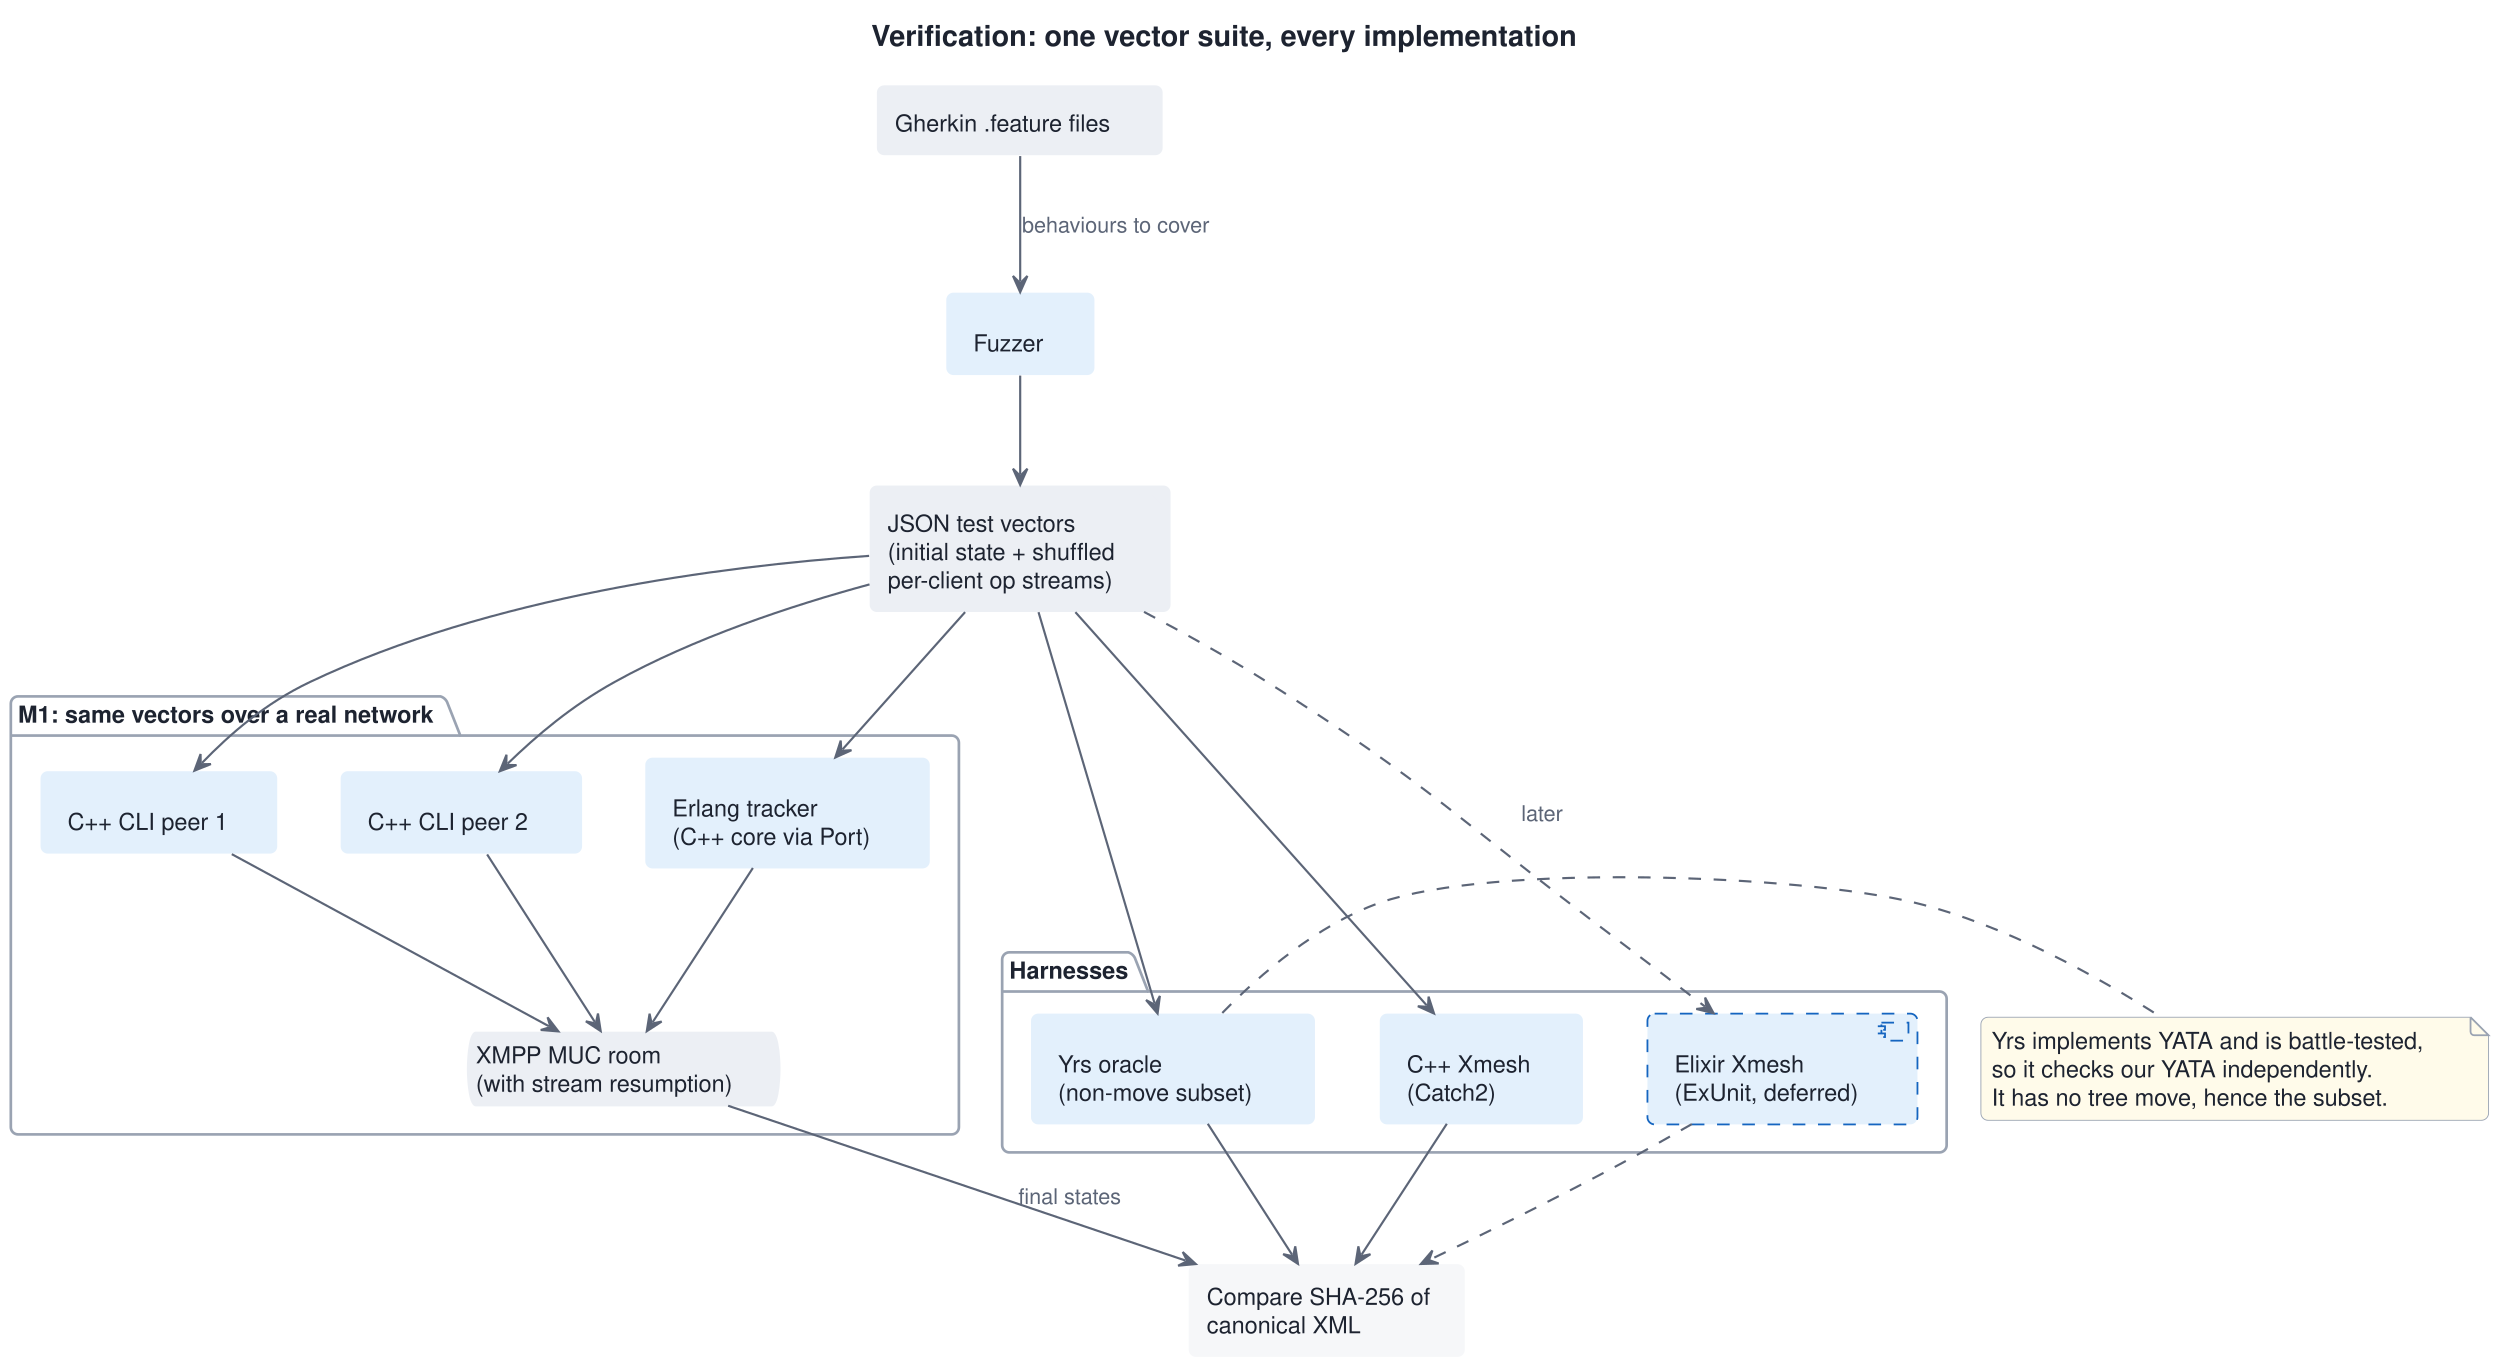
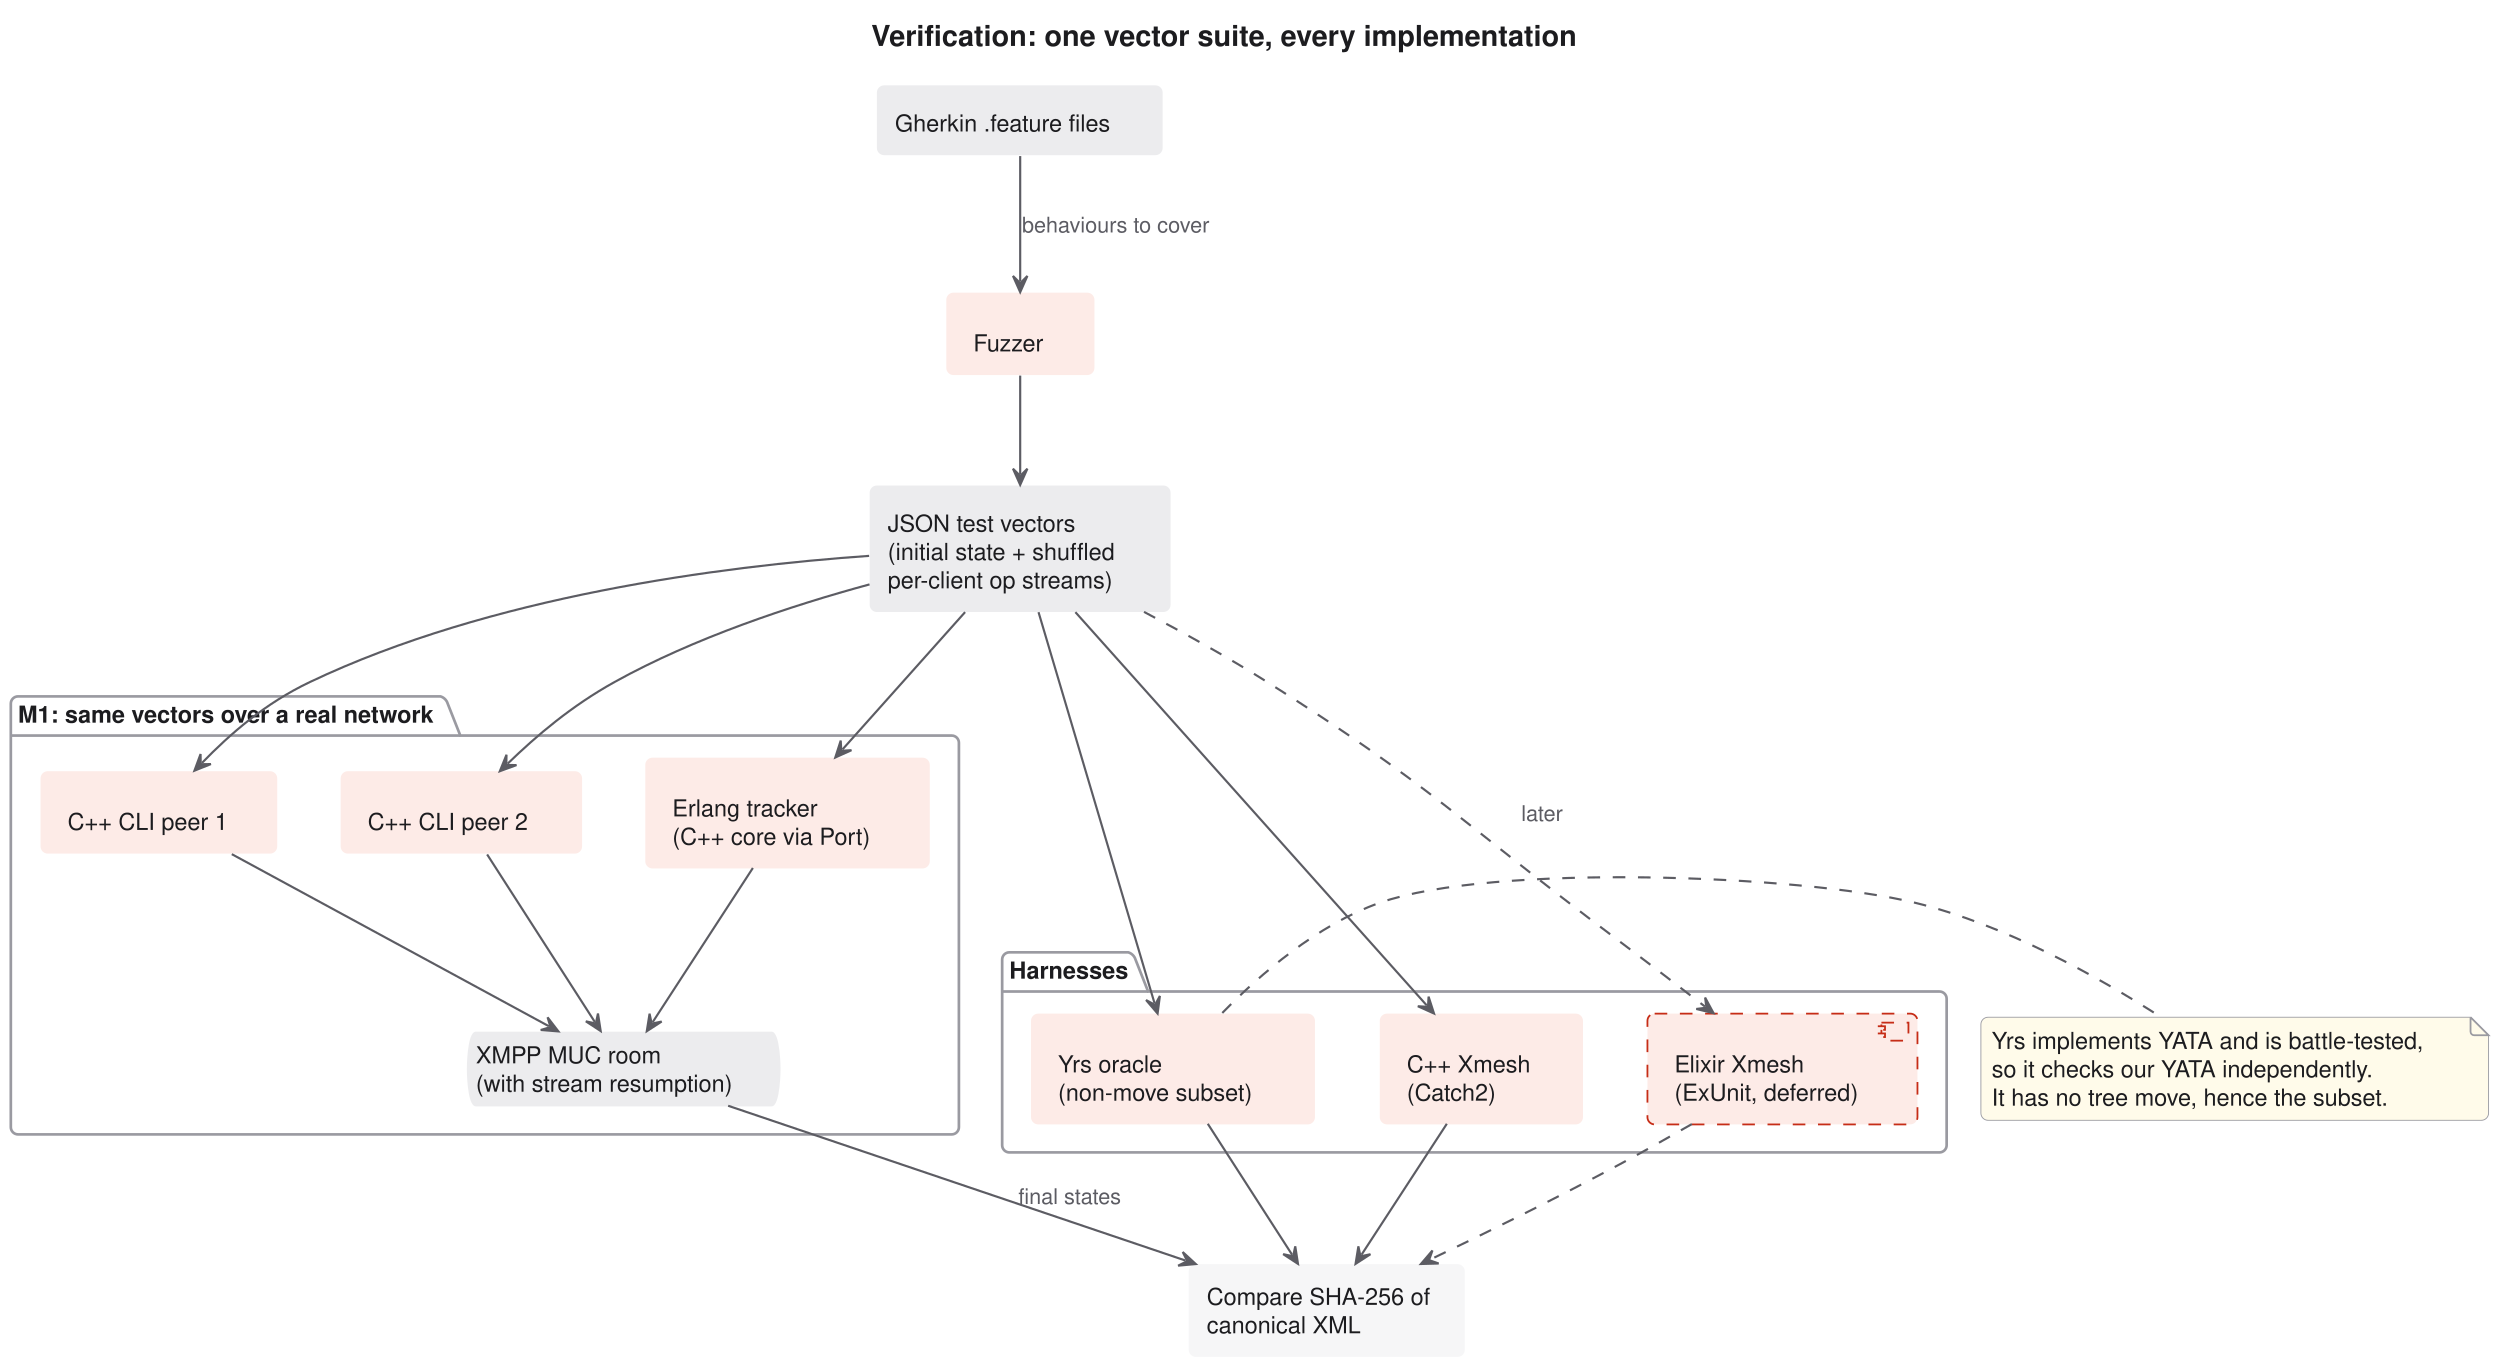
<svg xmlns="http://www.w3.org/2000/svg" contentStyleType="text/css" data-diagram-type="DESCRIPTION" height="758px" preserveAspectRatio="none" style="width:1387px;height:758px;" version="1.1" viewBox="0 0 1387 758" width="1387px" zoomAndPan="magnify">
  <defs />
  <g>
    <g class="title" data-source-line="2">
-       <text fill="#1D2330" font-family="Helvetica" font-size="16" font-weight="bold" lengthAdjust="spacing" textLength="406.922" x="483.366" y="25.5">Verification: one vector suite, every implementation</text>
+       <text fill="#1C1C1F" font-family="Helvetica" font-size="16" font-weight="bold" lengthAdjust="spacing" textLength="406.922" x="483.366" y="25.5">Verification: one vector suite, every implementation</text>
    </g>
    <g class="cluster" data-entity="Harnesses" data-source-line="8" data-uid="ent0005" id="cluster_Harnesses">
-       <path d="M560,528.359 L625.977,528.359 A6,6 0 0 1 629.977,532.359 L636.977,550.089 L1076,550.089 A4,4 0 0 1 1080,554.089 L1080,635.359 A4,4 0 0 1 1076,639.359 L560,639.359 A4,4 0 0 1 556,635.359 L556,532.359 A4,4 0 0 1 560,528.359" fill="none" style="stroke:#9AA3B2;stroke-width:1.5;" />
-       <line style="stroke:#9AA3B2;stroke-width:1.5;" x1="556" x2="636.977" y1="550.089" y2="550.089" />
-       <text fill="#1D2330" font-family="Helvetica" font-size="13" font-weight="bold" lengthAdjust="spacing" textLength="67.977" x="560" y="542.953">Harnesses</text>
+       <path d="M560,528.359 L625.977,528.359 A6,6 0 0 1 629.977,532.359 L636.977,550.089 L1076,550.089 A4,4 0 0 1 1080,554.089 L1080,635.359 A4,4 0 0 1 1076,639.359 L560,639.359 A4,4 0 0 1 556,635.359 L556,532.359 A4,4 0 0 1 560,528.359" fill="none" style="stroke:#9A9AA1;stroke-width:1.5;" />
+       <line style="stroke:#9A9AA1;stroke-width:1.5;" x1="556" x2="636.977" y1="550.089" y2="550.089" />
+       <text fill="#1C1C1F" font-family="Helvetica" font-size="13" font-weight="bold" lengthAdjust="spacing" textLength="67.977" x="560" y="542.953">Harnesses</text>
    </g>
    <g class="cluster" data-entity="M1. same vectors over a real network" data-source-line="25" data-uid="ent0018" id="cluster_M1. same vectors over a real network">
-       <path d="M10,386.359 L244.38,386.359 A6,6 0 0 1 248.38,390.359 L255.38,408.089 L528,408.089 A4,4 0 0 1 532,412.089 L532,625.359 A4,4 0 0 1 528,629.359 L10,629.359 A4,4 0 0 1 6,625.359 L6,390.359 A4,4 0 0 1 10,386.359" fill="none" style="stroke:#9AA3B2;stroke-width:1.5;" />
-       <line style="stroke:#9AA3B2;stroke-width:1.5;" x1="6" x2="255.38" y1="408.089" y2="408.089" />
-       <text fill="#1D2330" font-family="Helvetica" font-size="13" font-weight="bold" lengthAdjust="spacing" textLength="236.38" x="10" y="400.953">M1: same vectors over a real network</text>
+       <path d="M10,386.359 L244.38,386.359 A6,6 0 0 1 248.38,390.359 L255.38,408.089 L528,408.089 A4,4 0 0 1 532,412.089 L532,625.359 A4,4 0 0 1 528,629.359 L10,629.359 A4,4 0 0 1 6,625.359 L6,390.359 A4,4 0 0 1 10,386.359" fill="none" style="stroke:#9A9AA1;stroke-width:1.5;" />
+       <line style="stroke:#9A9AA1;stroke-width:1.5;" x1="6" x2="255.38" y1="408.089" y2="408.089" />
+       <text fill="#1C1C1F" font-family="Helvetica" font-size="13" font-weight="bold" lengthAdjust="spacing" textLength="236.38" x="10" y="400.953">M1: same vectors over a real network</text>
    </g>
    <g class="entity" data-entity="cpp" data-source-line="9" data-uid="ent0006" id="entity_cpp">
-       <rect fill="#E3F0FC" height="61.459" rx="4" ry="4" width="112.738" x="765.5" y="562.359" />
-       <rect fill="#E3F0FC" height="10" width="15" x="858.238" y="567.359" />
-       <rect fill="#E3F0FC" height="2" width="4" x="856.238" y="569.359" />
-       <rect fill="#E3F0FC" height="2" width="4" x="856.238" y="573.359" />
-       <text fill="#1D2330" font-family="Helvetica" font-size="13" lengthAdjust="spacing" textLength="72.738" x="780.5" y="594.953">C++ Xmesh</text>
-       <text fill="#1D2330" font-family="Helvetica" font-size="13" lengthAdjust="spacing" textLength="53.574" x="780.5" y="610.683">(Catch2)</text>
+       <rect fill="#FDEBE7" height="61.459" rx="4" ry="4" width="112.738" x="765.5" y="562.359" />
+       <rect fill="#FDEBE7" height="10" width="15" x="858.238" y="567.359" />
+       <rect fill="#FDEBE7" height="2" width="4" x="856.238" y="569.359" />
+       <rect fill="#FDEBE7" height="2" width="4" x="856.238" y="573.359" />
+       <text fill="#1C1C1F" font-family="Helvetica" font-size="13" lengthAdjust="spacing" textLength="72.738" x="780.5" y="594.953">C++ Xmesh</text>
+       <text fill="#1C1C1F" font-family="Helvetica" font-size="13" lengthAdjust="spacing" textLength="53.574" x="780.5" y="610.683">(Catch2)</text>
    </g>
    <g class="entity" data-entity="ex" data-source-line="10" data-uid="ent0007" id="entity_ex">
-       <rect fill="#E3F0FC" height="61.459" rx="4" ry="4" style="stroke:#1565C0;stroke-width:1;stroke-dasharray:7,7;" width="149.808" x="914" y="562.359" />
-       <rect fill="#E3F0FC" height="10" style="stroke:#1565C0;stroke-width:1;stroke-dasharray:7,7;" width="15" x="1043.808" y="567.359" />
-       <rect fill="#E3F0FC" height="2" style="stroke:#1565C0;stroke-width:1;stroke-dasharray:7,7;" width="4" x="1041.808" y="569.359" />
-       <rect fill="#E3F0FC" height="2" style="stroke:#1565C0;stroke-width:1;stroke-dasharray:7,7;" width="4" x="1041.808" y="573.359" />
-       <text fill="#1D2330" font-family="Helvetica" font-size="13" lengthAdjust="spacing" textLength="75.29" x="929" y="594.953">Elixir Xmesh</text>
-       <text fill="#1D2330" font-family="Helvetica" font-size="13" lengthAdjust="spacing" textLength="109.808" x="929" y="610.683">(ExUnit, deferred)</text>
+       <rect fill="#FDEBE7" height="61.459" rx="4" ry="4" style="stroke:#C62D17;stroke-width:1;stroke-dasharray:7,7;" width="149.808" x="914" y="562.359" />
+       <rect fill="#FDEBE7" height="10" style="stroke:#C62D17;stroke-width:1;stroke-dasharray:7,7;" width="15" x="1043.808" y="567.359" />
+       <rect fill="#FDEBE7" height="2" style="stroke:#C62D17;stroke-width:1;stroke-dasharray:7,7;" width="4" x="1041.808" y="569.359" />
+       <rect fill="#FDEBE7" height="2" style="stroke:#C62D17;stroke-width:1;stroke-dasharray:7,7;" width="4" x="1041.808" y="573.359" />
+       <text fill="#1C1C1F" font-family="Helvetica" font-size="13" lengthAdjust="spacing" textLength="75.29" x="929" y="594.953">Elixir Xmesh</text>
+       <text fill="#1C1C1F" font-family="Helvetica" font-size="13" lengthAdjust="spacing" textLength="109.808" x="929" y="610.683">(ExUnit, deferred)</text>
    </g>
    <g class="entity" data-entity="yrs" data-source-line="11" data-uid="ent0008" id="entity_yrs">
-       <rect fill="#E3F0FC" height="61.459" rx="4" ry="4" width="157.546" x="572" y="562.359" />
-       <rect fill="#E3F0FC" height="10" width="15" x="709.546" y="567.359" />
-       <rect fill="#E3F0FC" height="2" width="4" x="707.546" y="569.359" />
-       <rect fill="#E3F0FC" height="2" width="4" x="707.546" y="573.359" />
-       <text fill="#1D2330" font-family="Helvetica" font-size="13" lengthAdjust="spacing" textLength="62.378" x="587" y="594.953">Yrs oracle</text>
-       <text fill="#1D2330" font-family="Helvetica" font-size="13" lengthAdjust="spacing" textLength="117.546" x="587" y="610.683">(non-move subset)</text>
+       <rect fill="#FDEBE7" height="61.459" rx="4" ry="4" width="157.546" x="572" y="562.359" />
+       <rect fill="#FDEBE7" height="10" width="15" x="709.546" y="567.359" />
+       <rect fill="#FDEBE7" height="2" width="4" x="707.546" y="569.359" />
+       <rect fill="#FDEBE7" height="2" width="4" x="707.546" y="573.359" />
+       <text fill="#1C1C1F" font-family="Helvetica" font-size="13" lengthAdjust="spacing" textLength="62.378" x="587" y="594.953">Yrs oracle</text>
+       <text fill="#1C1C1F" font-family="Helvetica" font-size="13" lengthAdjust="spacing" textLength="117.546" x="587" y="610.683">(non-move subset)</text>
    </g>
    <g class="entity" data-entity="p1" data-source-line="26" data-uid="ent0019" id="entity_p1">
-       <rect fill="#E3F0FC" height="45.73" rx="4" ry="4" width="131.305" x="22.5" y="427.859" />
-       <rect fill="#E3F0FC" height="10" width="15" x="133.805" y="432.859" />
-       <rect fill="#E3F0FC" height="2" width="4" x="131.805" y="434.859" />
-       <rect fill="#E3F0FC" height="2" width="4" x="131.805" y="438.859" />
-       <text fill="#1D2330" font-family="Helvetica" font-size="13" lengthAdjust="spacing" textLength="91.305" x="37.5" y="460.453">C++ CLI peer 1</text>
+       <rect fill="#FDEBE7" height="45.73" rx="4" ry="4" width="131.305" x="22.5" y="427.859" />
+       <rect fill="#FDEBE7" height="10" width="15" x="133.805" y="432.859" />
+       <rect fill="#FDEBE7" height="2" width="4" x="131.805" y="434.859" />
+       <rect fill="#FDEBE7" height="2" width="4" x="131.805" y="438.859" />
+       <text fill="#1C1C1F" font-family="Helvetica" font-size="13" lengthAdjust="spacing" textLength="91.305" x="37.5" y="460.453">C++ CLI peer 1</text>
    </g>
    <g class="entity" data-entity="p2" data-source-line="27" data-uid="ent0020" id="entity_p2">
-       <rect fill="#E3F0FC" height="45.73" rx="4" ry="4" width="133.945" x="189" y="427.859" />
-       <rect fill="#E3F0FC" height="10" width="15" x="302.945" y="432.859" />
-       <rect fill="#E3F0FC" height="2" width="4" x="300.945" y="434.859" />
-       <rect fill="#E3F0FC" height="2" width="4" x="300.945" y="438.859" />
-       <text fill="#1D2330" font-family="Helvetica" font-size="13" lengthAdjust="spacing" textLength="93.945" x="204" y="460.453">C++ CLI peer 2</text>
+       <rect fill="#FDEBE7" height="45.73" rx="4" ry="4" width="133.945" x="189" y="427.859" />
+       <rect fill="#FDEBE7" height="10" width="15" x="302.945" y="432.859" />
+       <rect fill="#FDEBE7" height="2" width="4" x="300.945" y="434.859" />
+       <rect fill="#FDEBE7" height="2" width="4" x="300.945" y="438.859" />
+       <text fill="#1C1C1F" font-family="Helvetica" font-size="13" lengthAdjust="spacing" textLength="93.945" x="204" y="460.453">C++ CLI peer 2</text>
    </g>
    <g class="entity" data-entity="p3" data-source-line="28" data-uid="ent0021" id="entity_p3">
-       <rect fill="#E3F0FC" height="61.459" rx="4" ry="4" width="157.844" x="358" y="420.359" />
-       <rect fill="#E3F0FC" height="10" width="15" x="495.844" y="425.359" />
-       <rect fill="#E3F0FC" height="2" width="4" x="493.844" y="427.359" />
-       <rect fill="#E3F0FC" height="2" width="4" x="493.844" y="431.359" />
-       <text fill="#1D2330" font-family="Helvetica" font-size="13" lengthAdjust="spacing" textLength="85.947" x="373" y="452.953">Erlang tracker</text>
-       <text fill="#1D2330" font-family="Helvetica" font-size="13" lengthAdjust="spacing" textLength="117.844" x="373" y="468.683">(C++ core via Port)</text>
+       <rect fill="#FDEBE7" height="61.459" rx="4" ry="4" width="157.844" x="358" y="420.359" />
+       <rect fill="#FDEBE7" height="10" width="15" x="495.844" y="425.359" />
+       <rect fill="#FDEBE7" height="2" width="4" x="493.844" y="427.359" />
+       <rect fill="#FDEBE7" height="2" width="4" x="493.844" y="431.359" />
+       <text fill="#1C1C1F" font-family="Helvetica" font-size="13" lengthAdjust="spacing" textLength="85.947" x="373" y="452.953">Erlang tracker</text>
+       <text fill="#1C1C1F" font-family="Helvetica" font-size="13" lengthAdjust="spacing" textLength="117.844" x="373" y="468.683">(C++ core via Port)</text>
    </g>
    <g class="entity" data-entity="room" data-source-line="29" data-uid="ent0022" id="entity_room">
-       <path d="M264,572.359 L428.045,572.359 C433.045,572.359 433.045,593.089 433.045,593.089 C433.045,593.089 433.045,613.818 428.045,613.818 L264,613.818 C259,613.818 259,593.089 259,593.089 C259,593.089 259,572.359 264,572.359" fill="#ECEFF4" />
+       <path d="M264,572.359 L428.045,572.359 C433.045,572.359 433.045,593.089 433.045,593.089 C433.045,593.089 433.045,613.818 428.045,613.818 L264,613.818 C259,613.818 259,593.089 259,593.089 C259,593.089 259,572.359 264,572.359" fill="#ECECEE" />
      <path d="M428.045,572.359 C423.045,572.359 423.045,593.089 423.045,593.089 C423.045,613.818 428.045,613.818 428.045,613.818" fill="none" />
-       <text fill="#1D2330" font-family="Helvetica" font-size="13" lengthAdjust="spacing" textLength="107.314" x="264" y="589.953">XMPP MUC room</text>
-       <text fill="#1D2330" font-family="Helvetica" font-size="13" lengthAdjust="spacing" textLength="154.045" x="264" y="605.683">(with stream resumption)</text>
+       <text fill="#1C1C1F" font-family="Helvetica" font-size="13" lengthAdjust="spacing" textLength="107.314" x="264" y="589.953">XMPP MUC room</text>
+       <text fill="#1C1C1F" font-family="Helvetica" font-size="13" lengthAdjust="spacing" textLength="154.045" x="264" y="605.683">(with stream resumption)</text>
    </g>
    <g class="entity" data-entity="feat" data-source-line="4" data-uid="ent0002" id="entity_feat">
-       <rect fill="#ECEFF4" height="38.73" rx="4" ry="4" width="158.534" x="486.5" y="47.359" />
-       <polygon fill="#ECEFF4" points="628.034,52.359,628.034,66.359,640.034,66.359,640.034,58.359,634.034,52.359,628.034,52.359" />
+       <rect fill="#ECECEE" height="38.73" rx="4" ry="4" width="158.534" x="486.5" y="47.359" />
+       <polygon fill="#ECECEE" points="628.034,52.359,628.034,66.359,640.034,66.359,640.034,58.359,634.034,52.359,628.034,52.359" />
      <line x1="634.034" x2="634.034" y1="52.359" y2="58.359" />
      <line x1="640.034" x2="634.034" y1="58.359" y2="58.359" />
-       <text fill="#1D2330" font-family="Helvetica" font-size="13" lengthAdjust="spacing" textLength="128.534" x="496.5" y="72.953">Gherkin .feature files</text>
+       <text fill="#1C1C1F" font-family="Helvetica" font-size="13" lengthAdjust="spacing" textLength="128.534" x="496.5" y="72.953">Gherkin .feature files</text>
    </g>
    <g class="entity" data-entity="fuzz" data-source-line="5" data-uid="ent0003" id="entity_fuzz">
-       <rect fill="#E3F0FC" height="45.73" rx="4" ry="4" width="82.193" x="525" y="162.359" />
-       <rect fill="#E3F0FC" height="10" width="15" x="587.193" y="167.359" />
-       <rect fill="#E3F0FC" height="2" width="4" x="585.193" y="169.359" />
-       <rect fill="#E3F0FC" height="2" width="4" x="585.193" y="173.359" />
-       <text fill="#1D2330" font-family="Helvetica" font-size="13" lengthAdjust="spacing" textLength="42.193" x="540" y="194.953">Fuzzer</text>
+       <rect fill="#FDEBE7" height="45.73" rx="4" ry="4" width="82.193" x="525" y="162.359" />
+       <rect fill="#FDEBE7" height="10" width="15" x="587.193" y="167.359" />
+       <rect fill="#FDEBE7" height="2" width="4" x="585.193" y="169.359" />
+       <rect fill="#FDEBE7" height="2" width="4" x="585.193" y="173.359" />
+       <text fill="#1C1C1F" font-family="Helvetica" font-size="13" lengthAdjust="spacing" textLength="42.193" x="540" y="194.953">Fuzzer</text>
    </g>
    <g class="entity" data-entity="vec" data-source-line="6" data-uid="ent0004" id="entity_vec">
-       <rect fill="#ECEFF4" height="70.189" rx="4" ry="4" width="166.932" x="482.5" y="269.359" />
-       <polygon fill="#ECEFF4" points="632.432,274.359,632.432,288.359,644.432,288.359,644.432,280.359,638.432,274.359,632.432,274.359" />
+       <rect fill="#ECECEE" height="70.189" rx="4" ry="4" width="166.932" x="482.5" y="269.359" />
+       <polygon fill="#ECECEE" points="632.432,274.359,632.432,288.359,644.432,288.359,644.432,280.359,638.432,274.359,632.432,274.359" />
      <line x1="638.432" x2="638.432" y1="274.359" y2="280.359" />
      <line x1="644.432" x2="638.432" y1="280.359" y2="280.359" />
-       <text fill="#1D2330" font-family="Helvetica" font-size="13" lengthAdjust="spacing" textLength="111.871" x="492.5" y="294.953">JSON test vectors</text>
-       <text fill="#1D2330" font-family="Helvetica" font-size="13" lengthAdjust="spacing" textLength="136.932" x="492.5" y="310.683">(initial state + shuffled</text>
-       <text fill="#1D2330" font-family="Helvetica" font-size="13" lengthAdjust="spacing" textLength="136.595" x="492.5" y="326.412">per-client op streams)</text>
+       <text fill="#1C1C1F" font-family="Helvetica" font-size="13" lengthAdjust="spacing" textLength="111.871" x="492.5" y="294.953">JSON test vectors</text>
+       <text fill="#1C1C1F" font-family="Helvetica" font-size="13" lengthAdjust="spacing" textLength="136.932" x="492.5" y="310.683">(initial state + shuffled</text>
+       <text fill="#1C1C1F" font-family="Helvetica" font-size="13" lengthAdjust="spacing" textLength="136.595" x="492.5" y="326.412">per-client op streams)</text>
    </g>
    <g class="entity" data-entity="cmp" data-source-line="14" data-uid="ent0009" id="entity_cmp">
-       <rect fill="#F6F7F9" height="51.459" rx="4" ry="4" width="153.174" x="659.5" y="701.359" />
-       <text fill="#1D2330" font-family="Helvetica" font-size="13" lengthAdjust="spacing" textLength="133.174" x="669.5" y="723.953">Compare SHA-256 of</text>
-       <text fill="#1D2330" font-family="Helvetica" font-size="13" lengthAdjust="spacing" textLength="90.524" x="669.5" y="739.683">canonical XML</text>
+       <rect fill="#F6F6F7" height="51.459" rx="4" ry="4" width="153.174" x="659.5" y="701.359" />
+       <text fill="#1C1C1F" font-family="Helvetica" font-size="13" lengthAdjust="spacing" textLength="133.174" x="669.5" y="723.953">Compare SHA-256 of</text>
+       <text fill="#1C1C1F" font-family="Helvetica" font-size="13" lengthAdjust="spacing" textLength="90.524" x="669.5" y="739.683">canonical XML</text>
    </g>
    <g class="entity" data-entity="GMN30" data-source-line="40" data-uid="ent0031" id="entity_GMN30">
-       <path d="M1099,568.359 L1099,617.548 A4,4 0 0 0 1103,621.548 L1376.654,621.548 A4,4 0 0 0 1380.654,617.548 L1380.654,574.359 L1370.654,564.359 L1103,564.359 A4,4 0 0 0 1099,568.359" fill="#FFFBEA" style="stroke:#9AA3B2;stroke-width:0.5;" />
-       <path d="M1370.654,564.359 L1370.654,572.359 A2,2 0 0 0 1372.654,574.359 L1380.654,574.359 L1370.654,564.359" fill="#FFFBEA" style="stroke:#9AA3B2;stroke-width:1;" />
-       <text fill="#1D2330" font-family="Helvetica" font-size="13" lengthAdjust="spacing" textLength="260.654" x="1105" y="581.953">Yrs implements YATA and is battle-tested,</text>
-       <text fill="#1D2330" font-family="Helvetica" font-size="13" lengthAdjust="spacing" textLength="231.245" x="1105" y="597.683">so it checks our YATA independently.</text>
-       <text fill="#1D2330" font-family="Helvetica" font-size="13" lengthAdjust="spacing" textLength="235.2" x="1105" y="613.412">It has no tree move, hence the subset.</text>
+       <path d="M1099,568.359 L1099,617.548 A4,4 0 0 0 1103,621.548 L1376.654,621.548 A4,4 0 0 0 1380.654,617.548 L1380.654,574.359 L1370.654,564.359 L1103,564.359 A4,4 0 0 0 1099,568.359" fill="#FFFBEA" style="stroke:#9A9AA1;stroke-width:0.5;" />
+       <path d="M1370.654,564.359 L1370.654,572.359 A2,2 0 0 0 1372.654,574.359 L1380.654,574.359 L1370.654,564.359" fill="#FFFBEA" style="stroke:#9A9AA1;stroke-width:1;" />
+       <text fill="#1C1C1F" font-family="Helvetica" font-size="13" lengthAdjust="spacing" textLength="260.654" x="1105" y="581.953">Yrs implements YATA and is battle-tested,</text>
+       <text fill="#1C1C1F" font-family="Helvetica" font-size="13" lengthAdjust="spacing" textLength="231.245" x="1105" y="597.683">so it checks our YATA independently.</text>
+       <text fill="#1C1C1F" font-family="Helvetica" font-size="13" lengthAdjust="spacing" textLength="235.2" x="1105" y="613.412">It has no tree move, hence the subset.</text>
    </g>
    <g class="link" data-entity-1="feat" data-entity-2="fuzz" data-source-line="16" data-uid="lnk10" id="link_feat_fuzz">
-       <path d="M566,86.579 C566,107.159 566,134.209 566,156.099" fill="none" id="feat-to-fuzz" style="stroke:#5C6577;stroke-width:1.2;" />
-       <polygon fill="#5C6577" points="566,162.099,570,153.099,566,157.099,562,153.099,566,162.099" style="stroke:#5C6577;stroke-width:1.2;" />
-       <text fill="#5C6577" font-family="Helvetica" font-size="12" lengthAdjust="spacing" textLength="113.15" x="567" y="128.984">behaviours to cover</text>
+       <path d="M566,86.579 C566,107.159 566,134.209 566,156.099" fill="none" id="feat-to-fuzz" style="stroke:#5C5C63;stroke-width:1.2;" />
+       <polygon fill="#5C5C63" points="566,162.099,570,153.099,566,157.099,562,153.099,566,162.099" style="stroke:#5C5C63;stroke-width:1.2;" />
+       <text fill="#5C5C63" font-family="Helvetica" font-size="12" lengthAdjust="spacing" textLength="113.15" x="567" y="128.984">behaviours to cover</text>
    </g>
    <g class="link" data-entity-1="fuzz" data-entity-2="vec" data-source-line="17" data-uid="lnk11" id="link_fuzz_vec">
-       <path d="M566,208.369 C566,225.449 566,243.429 566,263.029" fill="none" id="fuzz-to-vec" style="stroke:#5C6577;stroke-width:1.2;" />
-       <polygon fill="#5C6577" points="566,269.029,570,260.029,566,264.029,562,260.029,566,269.029" style="stroke:#5C6577;stroke-width:1.2;" />
+       <path d="M566,208.369 C566,225.449 566,243.429 566,263.029" fill="none" id="fuzz-to-vec" style="stroke:#5C5C63;stroke-width:1.2;" />
+       <polygon fill="#5C5C63" points="566,269.029,570,260.029,566,264.029,562,260.029,566,269.029" style="stroke:#5C5C63;stroke-width:1.2;" />
    </g>
    <g class="link" data-entity-1="vec" data-entity-2="cpp" data-source-line="18" data-uid="lnk12" id="link_vec_cpp">
-       <path d="M596.63,339.629 C647.32,396.369 743.833,504.375 791.593,557.835" fill="none" id="vec-to-cpp" style="stroke:#5C6577;stroke-width:1.2;" />
-       <polygon fill="#5C6577" points="795.59,562.309,792.577,552.933,792.259,558.581,786.611,558.263,795.59,562.309" style="stroke:#5C6577;stroke-width:1.2;" />
+       <path d="M596.63,339.629 C647.32,396.369 743.833,504.375 791.593,557.835" fill="none" id="vec-to-cpp" style="stroke:#5C5C63;stroke-width:1.2;" />
+       <polygon fill="#5C5C63" points="795.59,562.309,792.577,552.933,792.259,558.581,786.611,558.263,795.59,562.309" style="stroke:#5C5C63;stroke-width:1.2;" />
    </g>
    <g class="link" data-entity-1="vec" data-entity-2="ex" data-source-line="19" data-uid="lnk13" id="link_vec_ex">
-       <path d="M634.7,339.479 C656.88,351.149 681.33,364.719 703,378.359 C793.12,435.099 810.89,456.349 896,520.359 C914.07,533.949 929.2,545.534 945.93,558.444" fill="none" id="vec-to-ex" style="stroke:#5C6577;stroke-width:1.2;stroke-dasharray:7,7;" />
-       <polygon fill="#5C6577" points="950.68,562.109,945.999,553.444,946.721,559.055,941.111,559.778,950.68,562.109" style="stroke:#5C6577;stroke-width:1.2;" />
-       <text fill="#5C6577" font-family="Helvetica" font-size="12" lengthAdjust="spacing" textLength="25.084" x="844" y="455.484">later</text>
+       <path d="M634.7,339.479 C656.88,351.149 681.33,364.719 703,378.359 C793.12,435.099 810.89,456.349 896,520.359 C914.07,533.949 929.2,545.534 945.93,558.444" fill="none" id="vec-to-ex" style="stroke:#5C5C63;stroke-width:1.2;stroke-dasharray:7,7;" />
+       <polygon fill="#5C5C63" points="950.68,562.109,945.999,553.444,946.721,559.055,941.111,559.778,950.68,562.109" style="stroke:#5C5C63;stroke-width:1.2;" />
+       <text fill="#5C5C63" font-family="Helvetica" font-size="12" lengthAdjust="spacing" textLength="25.084" x="844" y="455.484">later</text>
    </g>
    <g class="link" data-entity-1="vec" data-entity-2="yrs" data-source-line="20" data-uid="lnk14" id="link_vec_yrs">
-       <path d="M576.17,339.629 C593,396.369 624.663,503.097 640.524,556.557" fill="none" id="vec-to-yrs" style="stroke:#5C6577;stroke-width:1.2;" />
-       <polygon fill="#5C6577" points="642.23,562.309,643.505,552.543,640.808,557.516,635.835,554.819,642.23,562.309" style="stroke:#5C6577;stroke-width:1.2;" />
+       <path d="M576.17,339.629 C593,396.369 624.663,503.097 640.524,556.557" fill="none" id="vec-to-yrs" style="stroke:#5C5C63;stroke-width:1.2;" />
+       <polygon fill="#5C5C63" points="642.23,562.309,643.505,552.543,640.808,557.516,635.835,554.819,642.23,562.309" style="stroke:#5C5C63;stroke-width:1.2;" />
    </g>
    <g class="link" data-entity-1="cpp" data-entity-2="cmp" data-source-line="21" data-uid="lnk15" id="link_cpp_cmp">
-       <path d="M802.7,623.479 C787.45,646.889 769.687,674.163 755.337,696.173" fill="none" id="cpp-to-cmp" style="stroke:#5C6577;stroke-width:1.2;" />
-       <polygon fill="#5C6577" points="752.06,701.199,760.326,695.845,754.791,697.011,753.625,691.476,752.06,701.199" style="stroke:#5C6577;stroke-width:1.2;" />
+       <path d="M802.7,623.479 C787.45,646.889 769.687,674.163 755.337,696.173" fill="none" id="cpp-to-cmp" style="stroke:#5C5C63;stroke-width:1.2;" />
+       <polygon fill="#5C5C63" points="752.06,701.199,760.326,695.845,754.791,697.011,753.625,691.476,752.06,701.199" style="stroke:#5C5C63;stroke-width:1.2;" />
    </g>
    <g class="link" data-entity-1="ex" data-entity-2="cmp" data-source-line="22" data-uid="lnk16" id="link_ex_cmp">
-       <path d="M938.66,623.629 C924.92,631.519 909.98,639.919 896,647.359 C860.49,666.259 825.203,683.621 793.733,698.671" fill="none" id="ex-to-cmp" style="stroke:#5C6577;stroke-width:1.2;stroke-dasharray:7,7;" />
-       <polygon fill="#5C6577" points="788.32,701.259,798.165,700.985,792.831,699.102,794.714,693.768,788.32,701.259" style="stroke:#5C6577;stroke-width:1.2;" />
+       <path d="M938.66,623.629 C924.92,631.519 909.98,639.919 896,647.359 C860.49,666.259 825.203,683.621 793.733,698.671" fill="none" id="ex-to-cmp" style="stroke:#5C5C63;stroke-width:1.2;stroke-dasharray:7,7;" />
+       <polygon fill="#5C5C63" points="788.32,701.259,798.165,700.985,792.831,699.102,794.714,693.768,788.32,701.259" style="stroke:#5C5C63;stroke-width:1.2;" />
    </g>
    <g class="link" data-entity-1="yrs" data-entity-2="cmp" data-source-line="23" data-uid="lnk17" id="link_yrs_cmp">
-       <path d="M670.08,623.479 C685.15,646.889 702.702,674.144 716.872,696.154" fill="none" id="yrs-to-cmp" style="stroke:#5C6577;stroke-width:1.2;" />
-       <polygon fill="#5C6577" points="720.12,701.199,718.611,691.467,717.413,696.995,711.885,695.797,720.12,701.199" style="stroke:#5C6577;stroke-width:1.2;" />
+       <path d="M670.08,623.479 C685.15,646.889 702.702,674.144 716.872,696.154" fill="none" id="yrs-to-cmp" style="stroke:#5C5C63;stroke-width:1.2;" />
+       <polygon fill="#5C5C63" points="720.12,701.199,718.611,691.467,717.413,696.995,711.885,695.797,720.12,701.199" style="stroke:#5C5C63;stroke-width:1.2;" />
    </g>
    <g class="link" data-entity-1="vec" data-entity-2="p1" data-source-line="31" data-uid="lnk23" id="link_vec_p1">
-       <path d="M482.19,308.389 C399.68,314.179 271.88,330.829 172,378.359 C147.1,390.209 127.81,407.045 112.05,423.275" fill="none" id="vec-to-p1" style="stroke:#5C6577;stroke-width:1.2;" />
-       <polygon fill="#5C6577" points="107.87,427.579,117.01,423.909,111.353,423.992,111.27,418.336,107.87,427.579" style="stroke:#5C6577;stroke-width:1.2;" />
+       <path d="M482.19,308.389 C399.68,314.179 271.88,330.829 172,378.359 C147.1,390.209 127.81,407.045 112.05,423.275" fill="none" id="vec-to-p1" style="stroke:#5C5C63;stroke-width:1.2;" />
+       <polygon fill="#5C5C63" points="107.87,427.579,117.01,423.909,111.353,423.992,111.27,418.336,107.87,427.579" style="stroke:#5C5C63;stroke-width:1.2;" />
    </g>
    <g class="link" data-entity-1="vec" data-entity-2="p2" data-source-line="32" data-uid="lnk24" id="link_vec_p2">
-       <path d="M482.41,324.229 C438.62,336.119 385.08,353.899 341,378.359 C317.06,391.639 297.834,408.019 281.624,423.689" fill="none" id="vec-to-p2" style="stroke:#5C6577;stroke-width:1.2;" />
-       <polygon fill="#5C6577" points="277.31,427.859,286.561,424.48,280.905,424.384,281.001,418.728,277.31,427.859" style="stroke:#5C6577;stroke-width:1.2;" />
+       <path d="M482.41,324.229 C438.62,336.119 385.08,353.899 341,378.359 C317.06,391.639 297.834,408.019 281.624,423.689" fill="none" id="vec-to-p2" style="stroke:#5C5C63;stroke-width:1.2;" />
+       <polygon fill="#5C5C63" points="277.31,427.859,286.561,424.48,280.905,424.384,281.001,418.728,277.31,427.859" style="stroke:#5C5C63;stroke-width:1.2;" />
    </g>
    <g class="link" data-entity-1="vec" data-entity-2="p3" data-source-line="33" data-uid="lnk25" id="link_vec_p3">
-       <path d="M535.43,339.599 C513.52,364.139 488.316,392.374 467.416,415.784" fill="none" id="vec-to-p3" style="stroke:#5C6577;stroke-width:1.2;" />
-       <polygon fill="#5C6577" points="463.42,420.259,472.398,416.21,466.75,416.529,466.43,410.882,463.42,420.259" style="stroke:#5C6577;stroke-width:1.2;" />
+       <path d="M535.43,339.599 C513.52,364.139 488.316,392.374 467.416,415.784" fill="none" id="vec-to-p3" style="stroke:#5C5C63;stroke-width:1.2;" />
+       <polygon fill="#5C5C63" points="463.42,420.259,472.398,416.21,466.75,416.529,466.43,410.882,463.42,420.259" style="stroke:#5C5C63;stroke-width:1.2;" />
    </g>
    <g class="link" data-entity-1="p1" data-entity-2="room" data-source-line="34" data-uid="lnk26" id="link_p1_room">
-       <path d="M128.6,473.889 C178.41,500.919 256.827,543.467 304.527,569.357" fill="none" id="p1-to-room" style="stroke:#5C6577;stroke-width:1.2;" />
-       <polygon fill="#5C6577" points="309.8,572.219,303.798,564.411,305.406,569.834,299.982,571.442,309.8,572.219" style="stroke:#5C6577;stroke-width:1.2;" />
+       <path d="M128.6,473.889 C178.41,500.919 256.827,543.467 304.527,569.357" fill="none" id="p1-to-room" style="stroke:#5C5C63;stroke-width:1.2;" />
+       <polygon fill="#5C5C63" points="309.8,572.219,303.798,564.411,305.406,569.834,299.982,571.442,309.8,572.219" style="stroke:#5C5C63;stroke-width:1.2;" />
    </g>
    <g class="link" data-entity-1="p2" data-entity-2="room" data-source-line="35" data-uid="lnk27" id="link_p2_room">
-       <path d="M270.26,474.039 C287.61,501.029 313.385,541.133 330.015,566.993" fill="none" id="p2-to-room" style="stroke:#5C6577;stroke-width:1.2;" />
-       <polygon fill="#5C6577" points="333.26,572.039,331.756,562.306,330.556,567.834,325.028,566.633,333.26,572.039" style="stroke:#5C6577;stroke-width:1.2;" />
+       <path d="M270.26,474.039 C287.61,501.029 313.385,541.133 330.015,566.993" fill="none" id="p2-to-room" style="stroke:#5C5C63;stroke-width:1.2;" />
+       <polygon fill="#5C5C63" points="333.26,572.039,331.756,562.306,330.556,567.834,325.028,566.633,333.26,572.039" style="stroke:#5C5C63;stroke-width:1.2;" />
    </g>
    <g class="link" data-entity-1="p3" data-entity-2="room" data-source-line="36" data-uid="lnk28" id="link_p3_room">
-       <path d="M417.7,481.549 C399.96,508.839 377.429,543.498 362.099,567.088" fill="none" id="p3-to-room" style="stroke:#5C6577;stroke-width:1.2;" />
-       <polygon fill="#5C6577" points="358.83,572.119,367.088,566.753,361.555,567.927,360.38,562.393,358.83,572.119" style="stroke:#5C6577;stroke-width:1.2;" />
+       <path d="M417.7,481.549 C399.96,508.839 377.429,543.498 362.099,567.088" fill="none" id="p3-to-room" style="stroke:#5C5C63;stroke-width:1.2;" />
+       <polygon fill="#5C5C63" points="358.83,572.119,367.088,566.753,361.555,567.927,360.38,562.393,358.83,572.119" style="stroke:#5C5C63;stroke-width:1.2;" />
    </g>
    <g class="link" data-entity-1="room" data-entity-2="cmp" data-source-line="37" data-uid="lnk29" id="link_room_cmp">
-       <path d="M403.97,613.479 C473.03,636.859 582.797,674.006 657.737,699.366" fill="none" id="room-to-cmp" style="stroke:#5C6577;stroke-width:1.2;" />
-       <polygon fill="#5C6577" points="663.42,701.289,656.177,694.615,658.684,699.687,653.613,702.193,663.42,701.289" style="stroke:#5C6577;stroke-width:1.2;" />
-       <text fill="#5C6577" font-family="Helvetica" font-size="12" lengthAdjust="spacing" textLength="61.711" x="565" y="667.984">final states</text>
+       <path d="M403.97,613.479 C473.03,636.859 582.797,674.006 657.737,699.366" fill="none" id="room-to-cmp" style="stroke:#5C5C63;stroke-width:1.2;" />
+       <polygon fill="#5C5C63" points="663.42,701.289,656.177,694.615,658.684,699.687,653.613,702.193,663.42,701.289" style="stroke:#5C5C63;stroke-width:1.2;" />
+       <text fill="#5C5C63" font-family="Helvetica" font-size="12" lengthAdjust="spacing" textLength="61.711" x="565" y="667.984">final states</text>
    </g>
    <g class="link" data-entity-1="yrs" data-entity-2="GMN30" data-source-line="40" data-uid="lnk32" id="link_yrs_GMN30">
-       <path d="M678.13,561.989 C699.41,540.249 731.1,512.969 765.5,500.859 C827.76,478.949 998.38,485.229 1062.5,500.859 C1112.58,513.069 1164.28,542.069 1198.88,564.269" fill="none" id="yrs-GMN30" style="stroke:#5C6577;stroke-width:1.2;stroke-dasharray:7,7;" />
+       <path d="M678.13,561.989 C699.41,540.249 731.1,512.969 765.5,500.859 C827.76,478.949 998.38,485.229 1062.5,500.859 C1112.58,513.069 1164.28,542.069 1198.88,564.269" fill="none" id="yrs-GMN30" style="stroke:#5C5C63;stroke-width:1.2;stroke-dasharray:7,7;" />
    </g>
  </g>
</svg>
